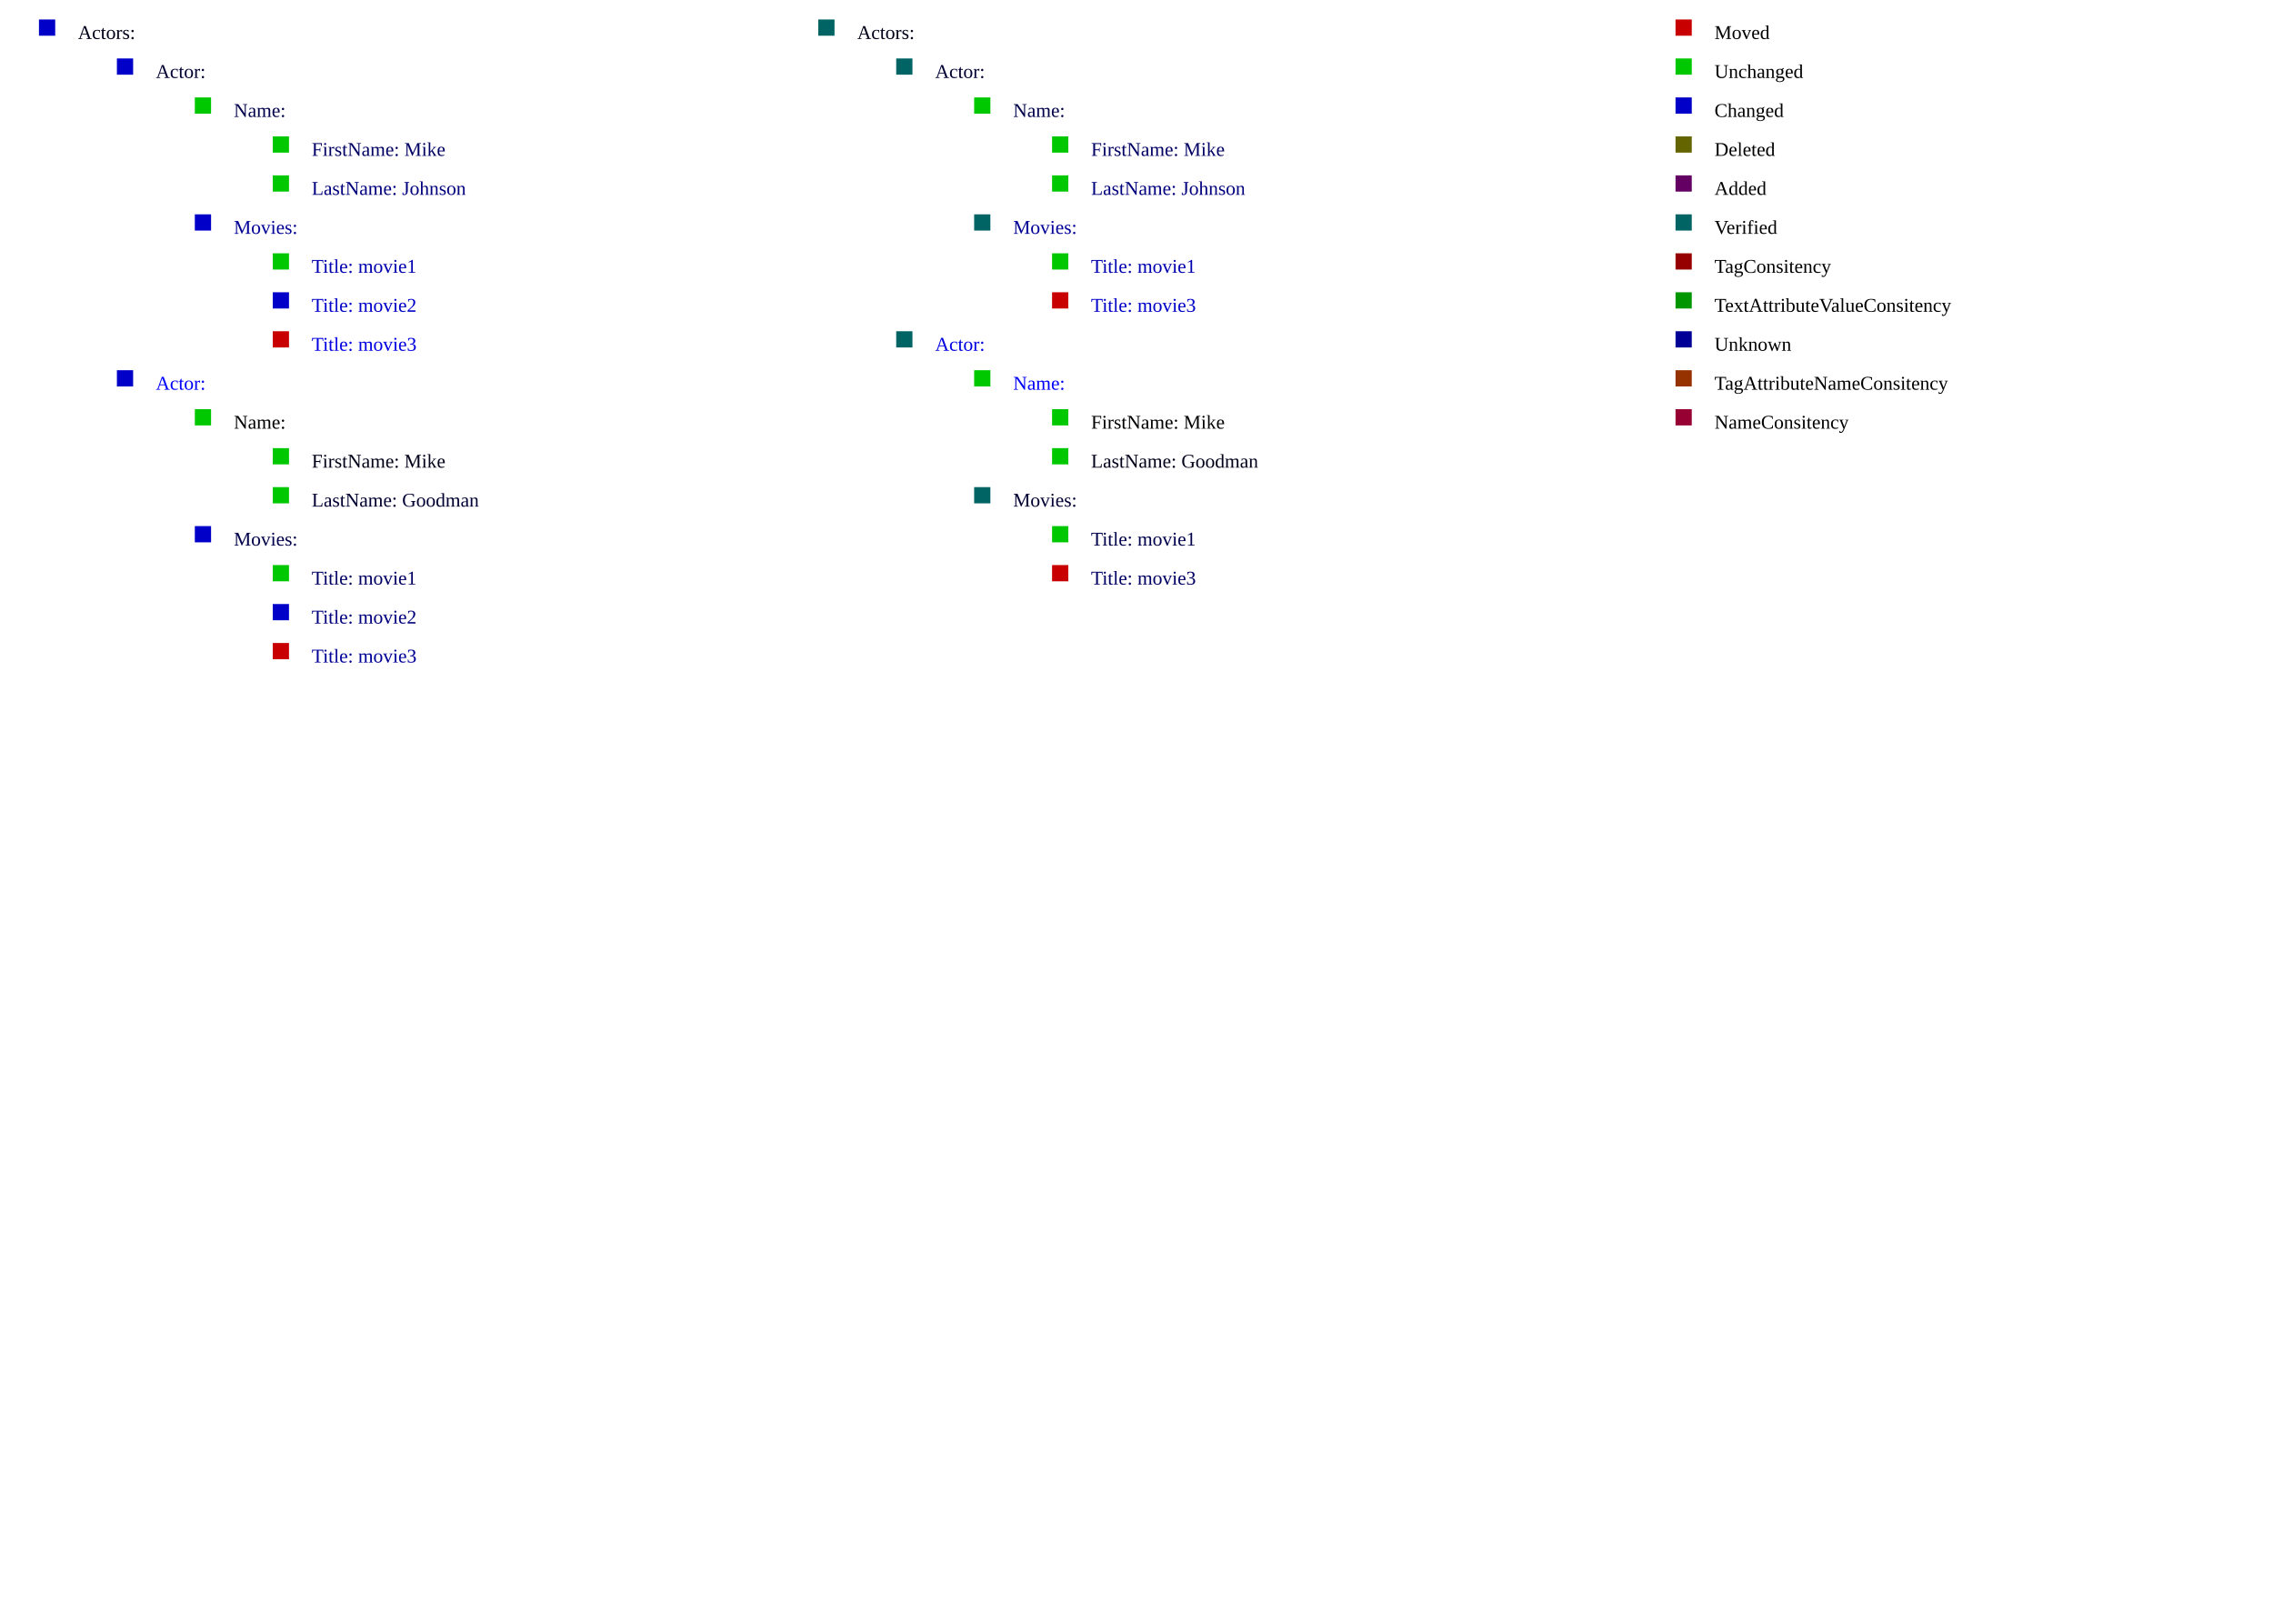
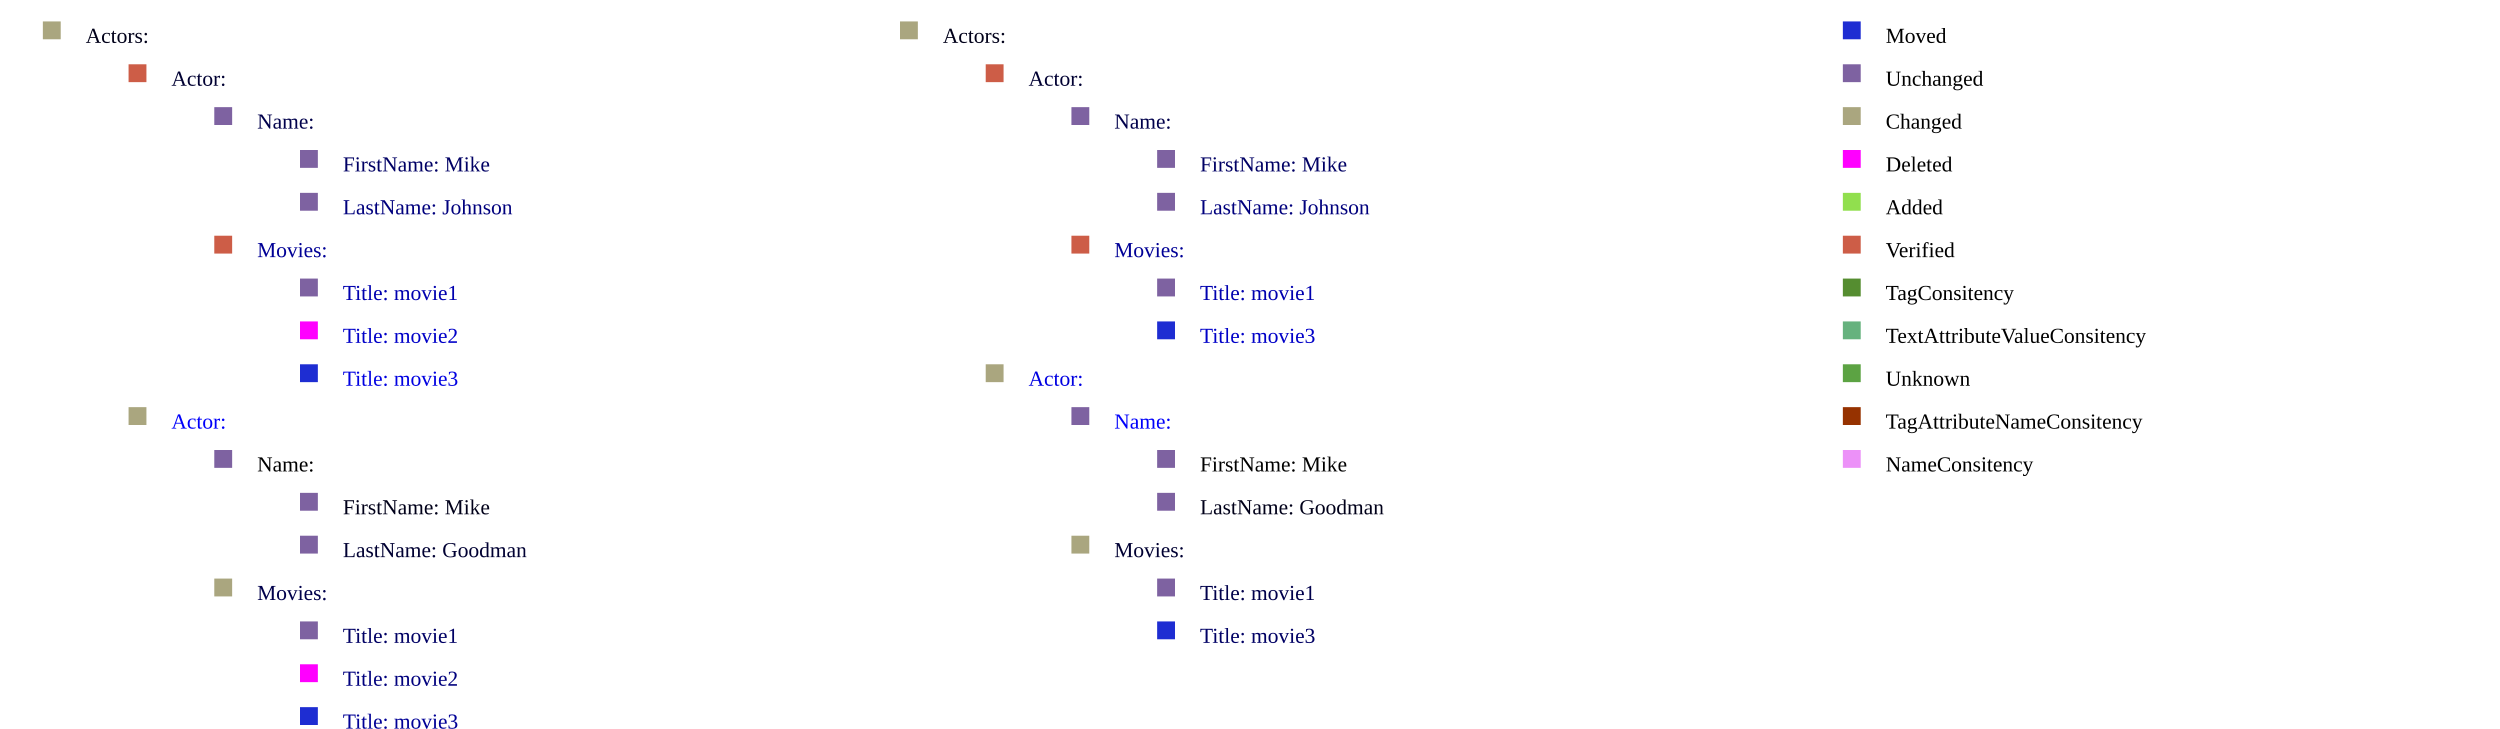
- <svg xmlns="http://www.w3.org/2000/svg" baseProfile="full" height="750" version="1.1" viewBox="0,0,350,250" width="1050">
+ <svg xmlns="http://www.w3.org/2000/svg" baseProfile="full" height="306.0" version="1.1" viewBox="0,0,350,102.0" width="1050">
  <defs />
  <svg baseProfile="full" height="100%" version="1.1" width="100%">
    <defs />
    <text fill="rgb(0,0,25)" font-size="25%" x="12.0" y="6.0">Actors:  
</text>
    <text fill="rgb(0,0,50)" font-size="25%" x="24.0" y="12.0">Actor:  
</text>
    <text fill="rgb(0,0,75)" font-size="25%" x="36.0" y="18.0">Name:  
</text>
    <text fill="rgb(0,0,100)" font-size="25%" x="48.0" y="24.0">FirstName: Mike</text>
    <text fill="rgb(0,0,125)" font-size="25%" x="48.0" y="30.0">LastName: Johnson</text>
    <text fill="rgb(0,0,150)" font-size="25%" x="36.0" y="36.0">Movies:  
</text>
    <text fill="rgb(0,0,175)" font-size="25%" x="48.0" y="42.0">Title: 
movie1
</text>
    <text fill="rgb(0,0,200)" font-size="25%" x="48.0" y="48.0">Title: movie2</text>
    <text fill="rgb(0,0,225)" font-size="25%" x="48.0" y="54.0">Title: movie3</text>
    <text fill="rgb(0,0,250)" font-size="25%" x="24.0" y="60.0">Actor:  
</text>
    <text fill="rgb(0,0,0)" font-size="25%" x="36.0" y="66.0">Name:  
</text>
    <text fill="rgb(0,0,25)" font-size="25%" x="48.0" y="72.0">FirstName: 
Mike
</text>
    <text fill="rgb(0,0,50)" font-size="25%" x="48.0" y="78.0">LastName: Goodman</text>
    <text fill="rgb(0,0,75)" font-size="25%" x="36.0" y="84.0">Movies:  
</text>
    <text fill="rgb(0,0,100)" font-size="25%" x="48.0" y="90.0">Title: movie1</text>
    <text fill="rgb(0,0,125)" font-size="25%" x="48.0" y="96.0">Title: movie2</text>
    <text fill="rgb(0,0,150)" font-size="25%" x="48.0" y="102.0">Title: movie3</text>
-     <rect fill="rgb(0,0,200)" height="2.5" width="2.5" x="6.0" y="3.0" />
-     <rect fill="rgb(0,0,200)" height="2.5" width="2.5" x="18.0" y="9.0" />
-     <rect fill="rgb(0,200,0)" height="2.5" width="2.5" x="30.0" y="15.0" />
-     <rect fill="rgb(0,200,0)" height="2.5" width="2.5" x="42.0" y="21.0" />
-     <rect fill="rgb(0,200,0)" height="2.5" width="2.5" x="42.0" y="27.0" />
-     <rect fill="rgb(0,0,200)" height="2.5" width="2.5" x="30.0" y="33.0" />
-     <rect fill="rgb(0,200,0)" height="2.5" width="2.5" x="42.0" y="39.0" />
-     <rect fill="rgb(0,0,200)" height="2.5" width="2.5" x="42.0" y="45.0" />
-     <rect fill="rgb(200,0,0)" height="2.5" width="2.5" x="42.0" y="51.0" />
-     <rect fill="rgb(0,0,200)" height="2.5" width="2.5" x="18.0" y="57.0" />
-     <rect fill="rgb(0,200,0)" height="2.5" width="2.5" x="30.0" y="63.0" />
-     <rect fill="rgb(0,200,0)" height="2.5" width="2.5" x="42.0" y="69.0" />
-     <rect fill="rgb(0,200,0)" height="2.5" width="2.5" x="42.0" y="75.0" />
-     <rect fill="rgb(0,0,200)" height="2.5" width="2.5" x="30.0" y="81.0" />
-     <rect fill="rgb(0,200,0)" height="2.5" width="2.5" x="42.0" y="87.0" />
-     <rect fill="rgb(0,0,200)" height="2.5" width="2.5" x="42.0" y="93.0" />
-     <rect fill="rgb(200,0,0)" height="2.5" width="2.5" x="42.0" y="99.0" />
+     <rect fill="rgb(170,166,127)" height="2.5" width="2.5" x="6.0" y="3.0" />
+     <rect fill="rgb(205,93,71)" height="2.5" width="2.5" x="18.0" y="9.0" />
+     <rect fill="rgb(126,98,161)" height="2.5" width="2.5" x="30.0" y="15.0" />
+     <rect fill="rgb(126,98,161)" height="2.5" width="2.5" x="42.0" y="21.0" />
+     <rect fill="rgb(126,98,161)" height="2.5" width="2.5" x="42.0" y="27.0" />
+     <rect fill="rgb(205,93,71)" height="2.5" width="2.5" x="30.0" y="33.0" />
+     <rect fill="rgb(126,98,161)" height="2.5" width="2.5" x="42.0" y="39.0" />
+     <rect fill="rgb(255,0,255)" height="2.5" width="2.5" x="42.0" y="45.0" />
+     <rect fill="rgb(30,45,210)" height="2.5" width="2.5" x="42.0" y="51.0" />
+     <rect fill="rgb(170,166,127)" height="2.5" width="2.5" x="18.0" y="57.0" />
+     <rect fill="rgb(126,98,161)" height="2.5" width="2.5" x="30.0" y="63.0" />
+     <rect fill="rgb(126,98,161)" height="2.5" width="2.5" x="42.0" y="69.0" />
+     <rect fill="rgb(126,98,161)" height="2.5" width="2.5" x="42.0" y="75.0" />
+     <rect fill="rgb(170,166,127)" height="2.5" width="2.5" x="30.0" y="81.0" />
+     <rect fill="rgb(126,98,161)" height="2.5" width="2.5" x="42.0" y="87.0" />
+     <rect fill="rgb(255,0,255)" height="2.5" width="2.5" x="42.0" y="93.0" />
+     <rect fill="rgb(30,45,210)" height="2.5" width="2.5" x="42.0" y="99.0" />
  </svg>
  <svg baseProfile="full" height="100%" version="1.1" width="100%" x="120.0" y="0">
    <defs />
    <text fill="rgb(0,0,25)" font-size="25%" x="12.0" y="6.0">Actors:  
</text>
    <text fill="rgb(0,0,50)" font-size="25%" x="24.0" y="12.0">Actor:  
</text>
    <text fill="rgb(0,0,75)" font-size="25%" x="36.0" y="18.0">Name:  
</text>
    <text fill="rgb(0,0,100)" font-size="25%" x="48.0" y="24.0">FirstName: Mike</text>
    <text fill="rgb(0,0,125)" font-size="25%" x="48.0" y="30.0">LastName: Johnson</text>
    <text fill="rgb(0,0,150)" font-size="25%" x="36.0" y="36.0">Movies:  
</text>
    <text fill="rgb(0,0,175)" font-size="25%" x="48.0" y="42.0">Title: 
movie1
</text>
    <text fill="rgb(0,0,200)" font-size="25%" x="48.0" y="48.0">Title: movie3</text>
    <text fill="rgb(0,0,225)" font-size="25%" x="24.0" y="54.0">Actor:  
</text>
    <text fill="rgb(0,0,250)" font-size="25%" x="36.0" y="60.0">Name:  
</text>
    <text fill="rgb(0,0,0)" font-size="25%" x="48.0" y="66.0">FirstName: 
Mike
</text>
    <text fill="rgb(0,0,25)" font-size="25%" x="48.0" y="72.0">LastName: Goodman</text>
    <text fill="rgb(0,0,50)" font-size="25%" x="36.0" y="78.0">Movies:  
</text>
    <text fill="rgb(0,0,75)" font-size="25%" x="48.0" y="84.0">Title: movie1</text>
    <text fill="rgb(0,0,100)" font-size="25%" x="48.0" y="90.0">Title: movie3</text>
-     <rect fill="rgb(0,100,100)" height="2.5" width="2.5" x="6.0" y="3.0" />
-     <rect fill="rgb(0,100,100)" height="2.5" width="2.5" x="18.0" y="9.0" />
-     <rect fill="rgb(0,200,0)" height="2.5" width="2.5" x="30.0" y="15.0" />
-     <rect fill="rgb(0,200,0)" height="2.5" width="2.5" x="42.0" y="21.0" />
-     <rect fill="rgb(0,200,0)" height="2.5" width="2.5" x="42.0" y="27.0" />
-     <rect fill="rgb(0,100,100)" height="2.5" width="2.5" x="30.0" y="33.0" />
-     <rect fill="rgb(0,200,0)" height="2.5" width="2.5" x="42.0" y="39.0" />
-     <rect fill="rgb(200,0,0)" height="2.5" width="2.5" x="42.0" y="45.0" />
-     <rect fill="rgb(0,100,100)" height="2.5" width="2.5" x="18.0" y="51.0" />
-     <rect fill="rgb(0,200,0)" height="2.5" width="2.5" x="30.0" y="57.0" />
-     <rect fill="rgb(0,200,0)" height="2.5" width="2.5" x="42.0" y="63.0" />
-     <rect fill="rgb(0,200,0)" height="2.5" width="2.5" x="42.0" y="69.0" />
-     <rect fill="rgb(0,100,100)" height="2.5" width="2.5" x="30.0" y="75.0" />
-     <rect fill="rgb(0,200,0)" height="2.5" width="2.5" x="42.0" y="81.0" />
-     <rect fill="rgb(200,0,0)" height="2.5" width="2.5" x="42.0" y="87.0" />
+     <rect fill="rgb(170,166,127)" height="2.5" width="2.5" x="6.0" y="3.0" />
+     <rect fill="rgb(205,93,71)" height="2.5" width="2.5" x="18.0" y="9.0" />
+     <rect fill="rgb(126,98,161)" height="2.5" width="2.5" x="30.0" y="15.0" />
+     <rect fill="rgb(126,98,161)" height="2.5" width="2.5" x="42.0" y="21.0" />
+     <rect fill="rgb(126,98,161)" height="2.5" width="2.5" x="42.0" y="27.0" />
+     <rect fill="rgb(205,93,71)" height="2.5" width="2.5" x="30.0" y="33.0" />
+     <rect fill="rgb(126,98,161)" height="2.5" width="2.5" x="42.0" y="39.0" />
+     <rect fill="rgb(30,45,210)" height="2.5" width="2.5" x="42.0" y="45.0" />
+     <rect fill="rgb(170,166,127)" height="2.5" width="2.5" x="18.0" y="51.0" />
+     <rect fill="rgb(126,98,161)" height="2.5" width="2.5" x="30.0" y="57.0" />
+     <rect fill="rgb(126,98,161)" height="2.5" width="2.5" x="42.0" y="63.0" />
+     <rect fill="rgb(126,98,161)" height="2.5" width="2.5" x="42.0" y="69.0" />
+     <rect fill="rgb(170,166,127)" height="2.5" width="2.5" x="30.0" y="75.0" />
+     <rect fill="rgb(126,98,161)" height="2.5" width="2.5" x="42.0" y="81.0" />
+     <rect fill="rgb(30,45,210)" height="2.5" width="2.5" x="42.0" y="87.0" />
  </svg>
  <svg baseProfile="full" height="100%" version="1.1" width="100%" x="240.0" y="0">
    <defs />
    <text fill="rgb(0,0,0)" font-size="25%" x="24.0" y="6.0">Moved</text>
-     <rect fill="rgb(200,0,0)" height="2.5" width="2.5" x="18.0" y="3.0" />
+     <rect fill="rgb(30,45,210)" height="2.5" width="2.5" x="18.0" y="3.0" />
    <text fill="rgb(0,0,0)" font-size="25%" x="24.0" y="12.0">Unchanged</text>
-     <rect fill="rgb(0,200,0)" height="2.5" width="2.5" x="18.0" y="9.0" />
+     <rect fill="rgb(126,98,161)" height="2.5" width="2.5" x="18.0" y="9.0" />
    <text fill="rgb(0,0,0)" font-size="25%" x="24.0" y="18.0">Changed</text>
-     <rect fill="rgb(0,0,200)" height="2.5" width="2.5" x="18.0" y="15.0" />
+     <rect fill="rgb(170,166,127)" height="2.5" width="2.5" x="18.0" y="15.0" />
    <text fill="rgb(0,0,0)" font-size="25%" x="24.0" y="24.0">Deleted</text>
-     <rect fill="rgb(100,100,0)" height="2.5" width="2.5" x="18.0" y="21.0" />
+     <rect fill="rgb(255,0,255)" height="2.5" width="2.5" x="18.0" y="21.0" />
    <text fill="rgb(0,0,0)" font-size="25%" x="24.0" y="30.0">Added</text>
-     <rect fill="rgb(100,0,100)" height="2.5" width="2.5" x="18.0" y="27.0" />
+     <rect fill="rgb(145,223,78)" height="2.5" width="2.5" x="18.0" y="27.0" />
    <text fill="rgb(0,0,0)" font-size="25%" x="24.0" y="36.0">Verified</text>
-     <rect fill="rgb(0,100,100)" height="2.5" width="2.5" x="18.0" y="33.0" />
+     <rect fill="rgb(205,93,71)" height="2.5" width="2.5" x="18.0" y="33.0" />
    <text fill="rgb(0,0,0)" font-size="25%" x="24.0" y="42.0">TagConsitency</text>
-     <rect fill="rgb(150,0,0)" height="2.5" width="2.5" x="18.0" y="39.0" />
+     <rect fill="rgb(85,141,48)" height="2.5" width="2.5" x="18.0" y="39.0" />
    <text fill="rgb(0,0,0)" font-size="25%" x="24.0" y="48.0">TextAttributeValueConsitency</text>
-     <rect fill="rgb(0,150,0)" height="2.5" width="2.5" x="18.0" y="45.0" />
+     <rect fill="rgb(102,178,126)" height="2.5" width="2.5" x="18.0" y="45.0" />
    <text fill="rgb(0,0,0)" font-size="25%" x="24.0" y="54.0">Unknown</text>
-     <rect fill="rgb(0,0,150)" height="2.5" width="2.5" x="18.0" y="51.0" />
+     <rect fill="rgb(92,163,67)" height="2.5" width="2.5" x="18.0" y="51.0" />
    <text fill="rgb(0,0,0)" font-size="25%" x="24.0" y="60.0">TagAttributeNameConsitency</text>
    <rect fill="rgb(150,50,0)" height="2.5" width="2.5" x="18.0" y="57.0" />
    <text fill="rgb(0,0,0)" font-size="25%" x="24.0" y="66.0">NameConsitency</text>
-     <rect fill="rgb(150,0,50)" height="2.5" width="2.5" x="18.0" y="63.0" />
+     <rect fill="rgb(236,145,248)" height="2.5" width="2.5" x="18.0" y="63.0" />
  </svg>
</svg>
